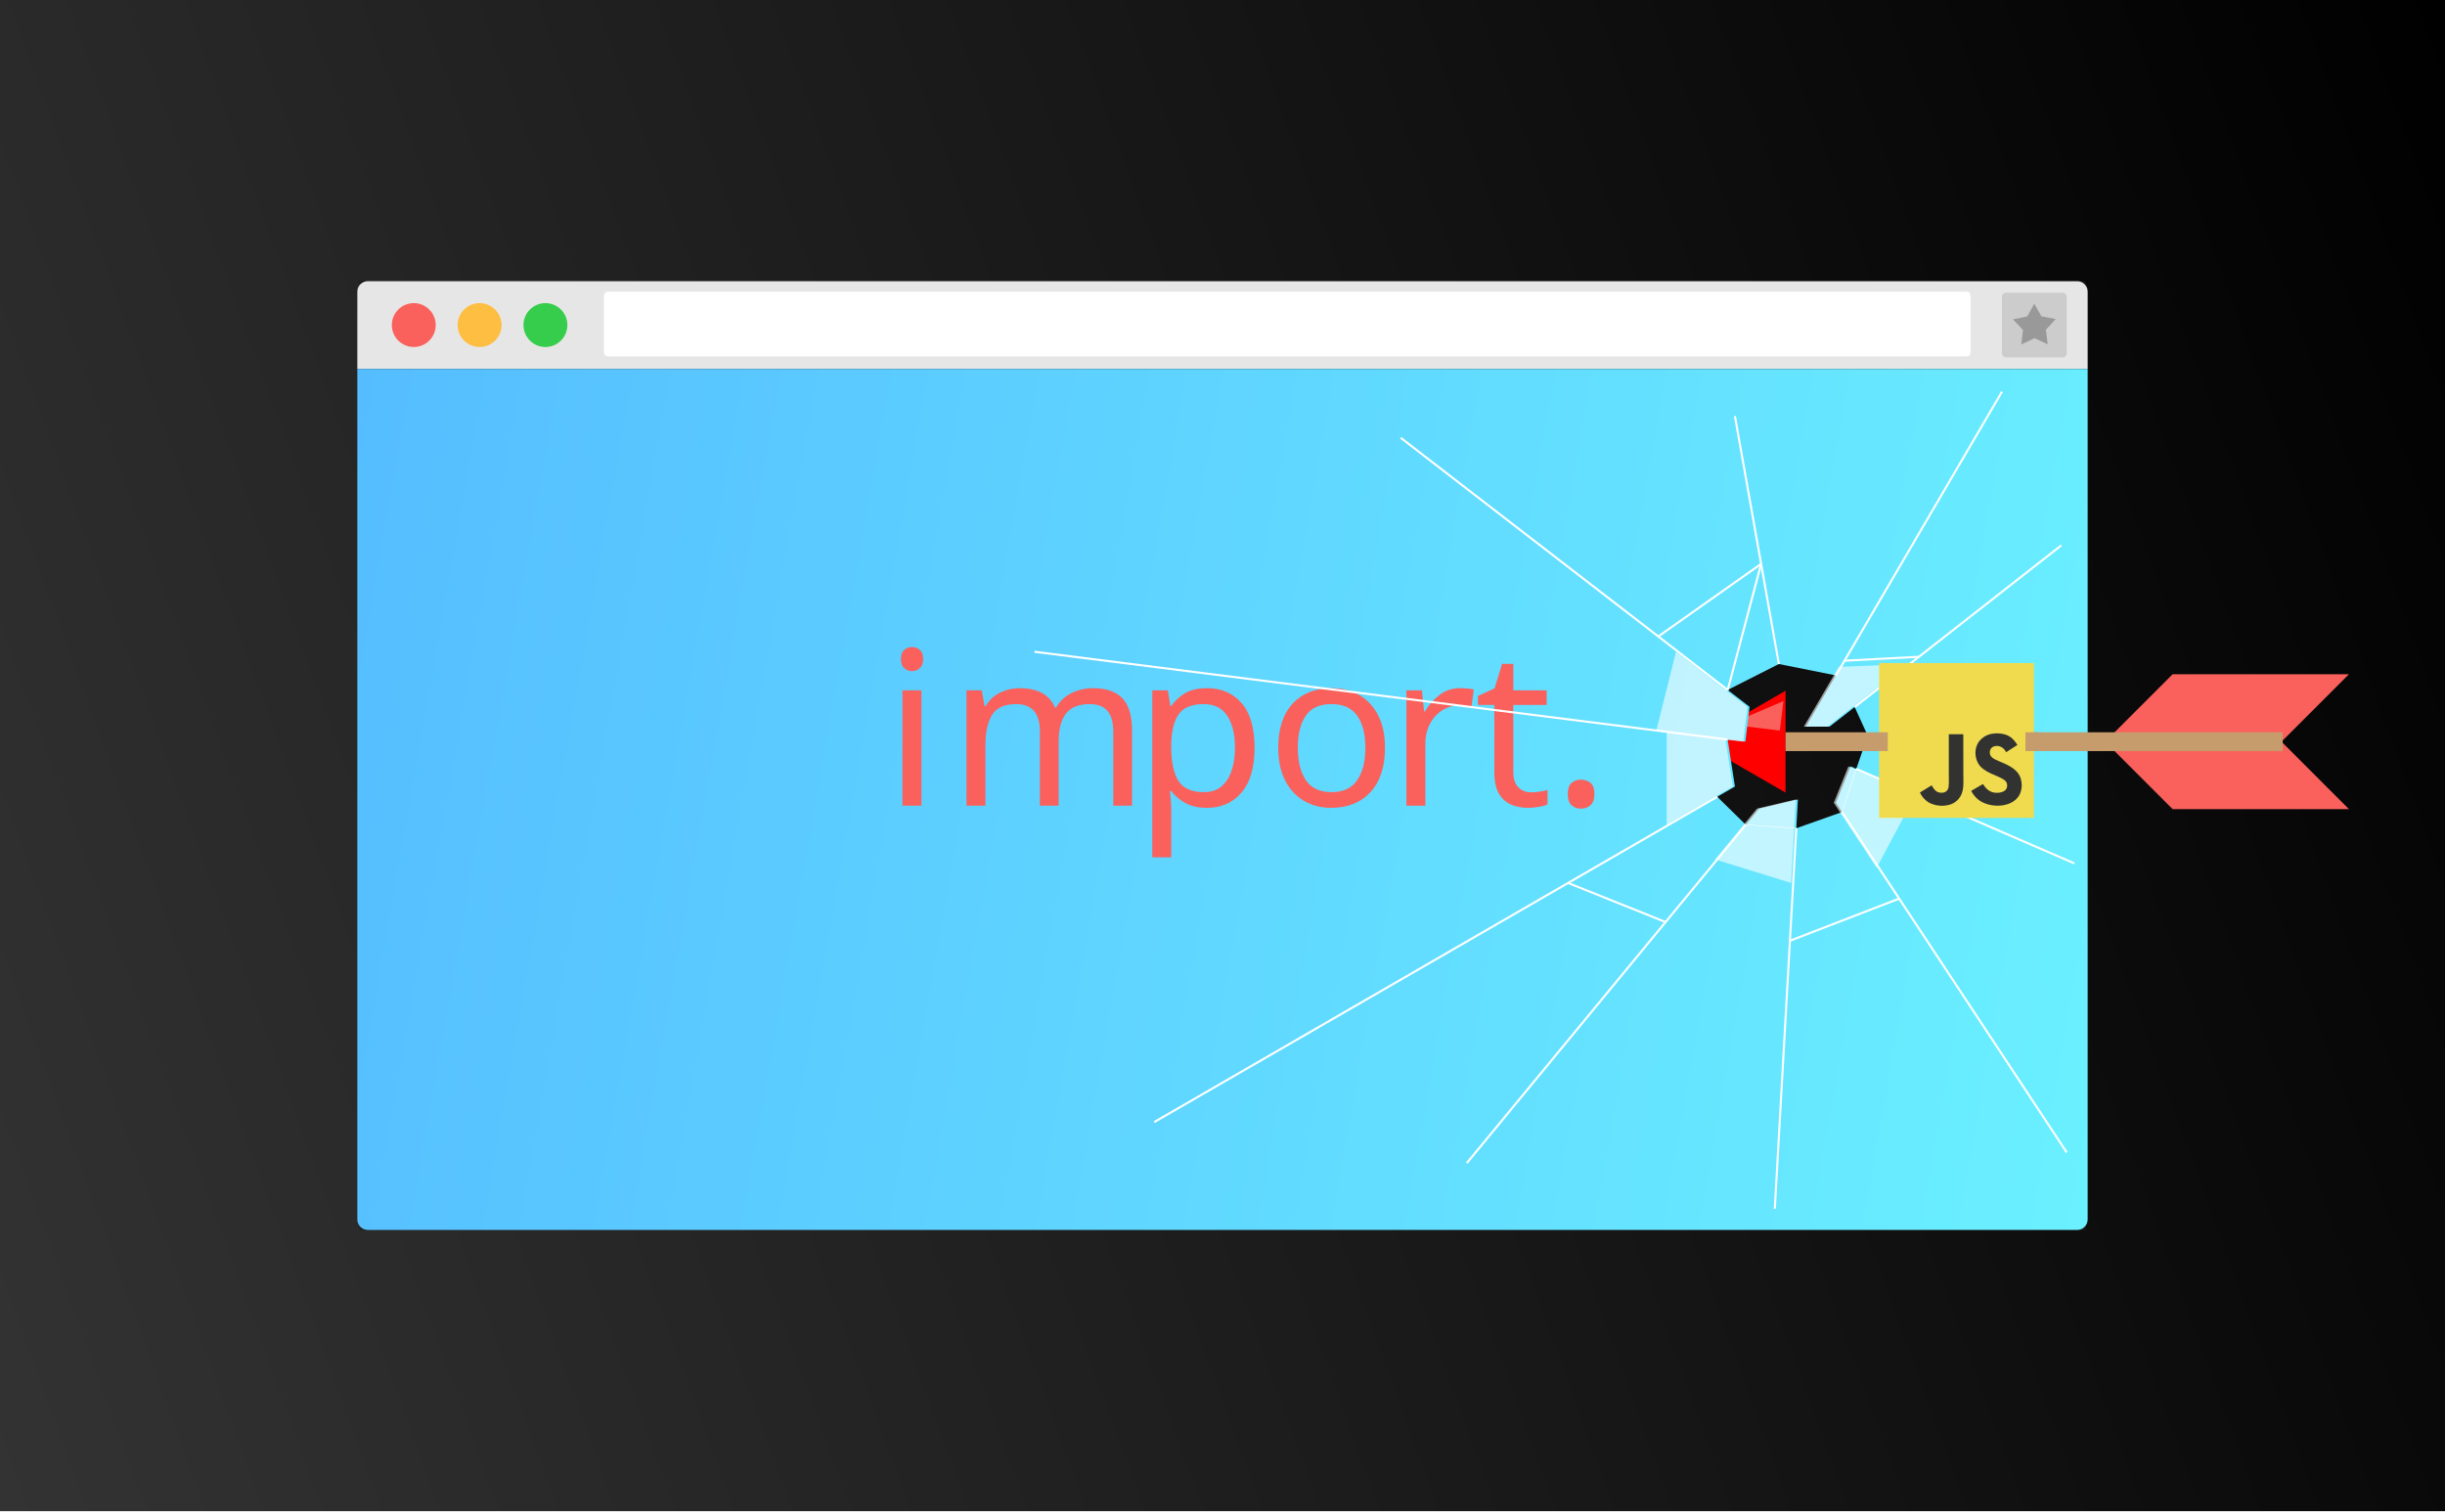
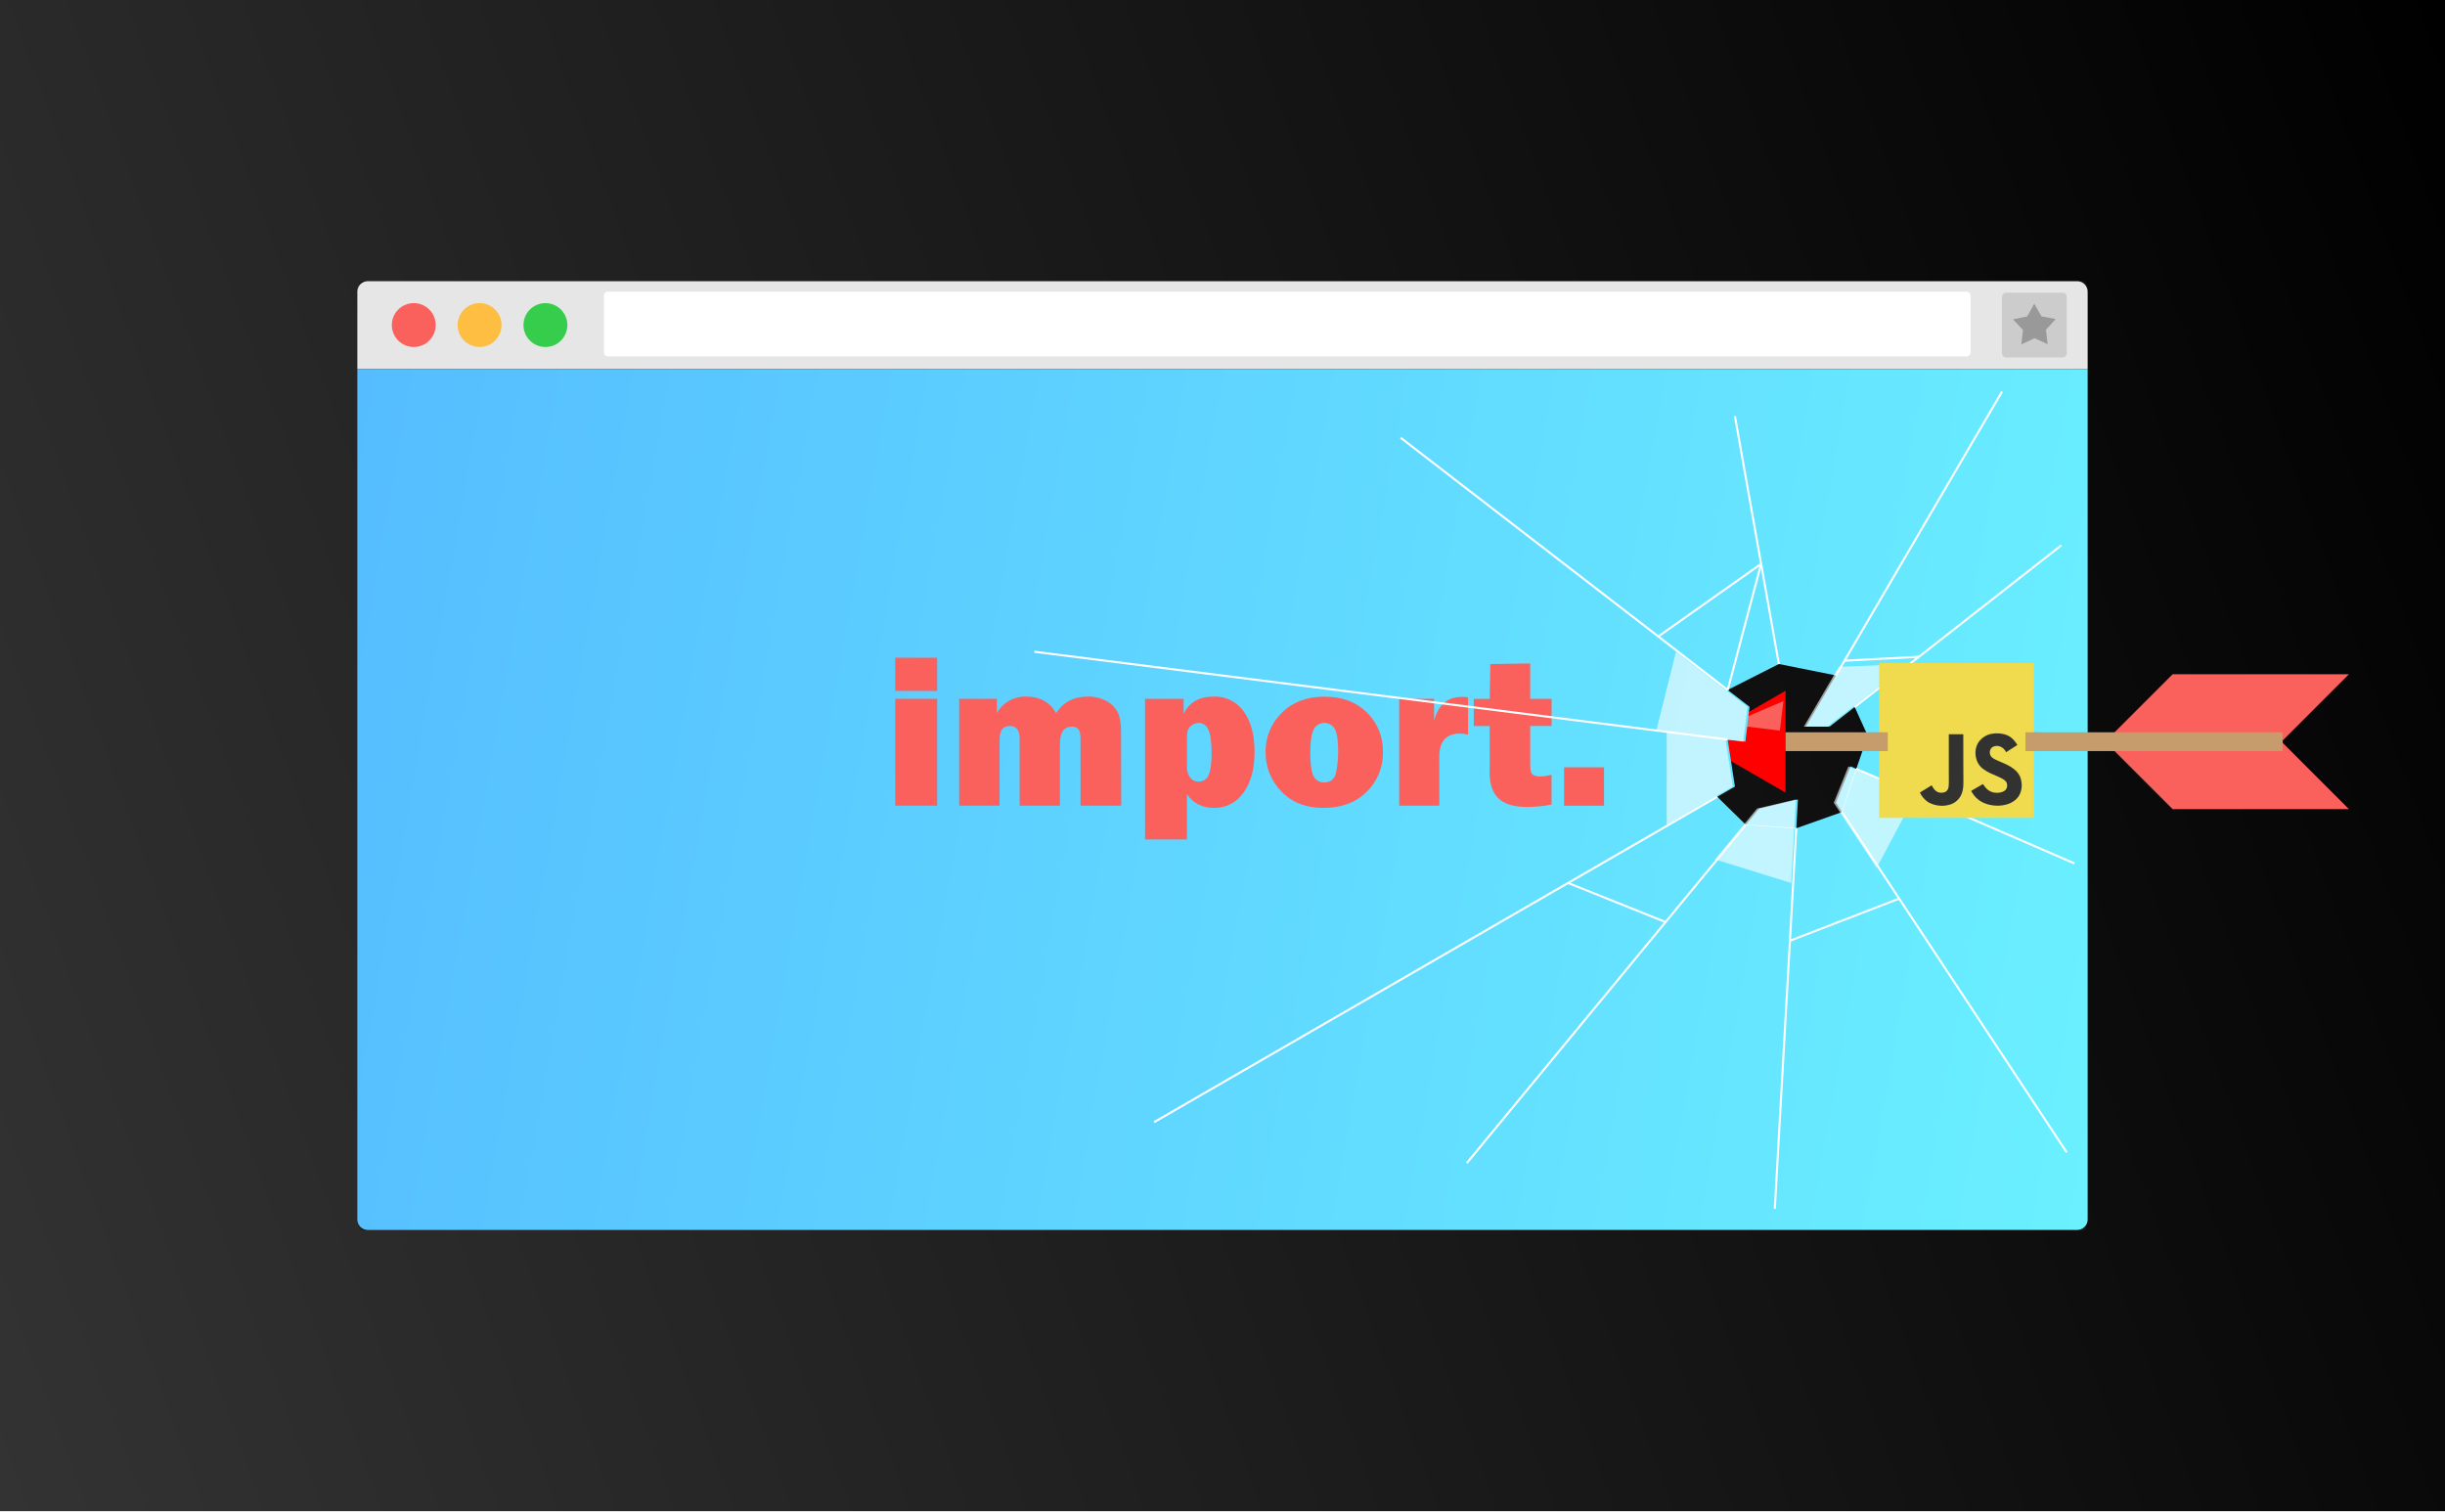
<svg xmlns="http://www.w3.org/2000/svg" xmlns:xlink="http://www.w3.org/1999/xlink" viewBox="0 0 1170 723.1">
  <defs>
-     <style>.cls-1{fill:url(#linear-gradient);}.cls-2{fill:url(#linear-gradient-2);}.cls-3{fill:url(#linear-gradient-3);}.cls-4{fill:#e6e6e6;}.cls-19,.cls-23,.cls-5{fill:#fa615c;}.cls-6{fill:#fdbe41;}.cls-7{fill:#35cd4b;}.cls-16,.cls-8{fill:#fff;}.cls-9{fill:#ccc;}.cls-10{fill:#999;}.cls-11{fill:url(#linear-gradient-4);}.cls-12{fill:url(#linear-gradient-5);}.cls-13{fill:red;}.cls-14{fill:url(#linear-gradient-6);}.cls-15,.cls-17,.cls-18,.cls-20{fill:none;}.cls-15,.cls-18{stroke:#fff;}.cls-15,.cls-17,.cls-18,.cls-19,.cls-20{stroke-miterlimit:10;}.cls-16{opacity:0.6;}.cls-17{stroke:#000;}.cls-18{stroke-width:0.25px;}.cls-19{stroke:#fa615c;}.cls-19,.cls-20{stroke-width:9px;}.cls-20{stroke:#c69c6d;}.cls-21{fill:#f0db4f;}.cls-22{fill:#323330;}.cls-23{font-size:103px;font-family:FranklinGothic-Heavy, Franklin Gothic Heavy;}.cls-24{letter-spacing:0.01em;}.cls-25{letter-spacing:0em;}.cls-26{letter-spacing:0.02em;}</style>
+     <style>.cls-1{fill:url(#linear-gradient);}.cls-2{fill:url(#linear-gradient-2);}.cls-3{fill:url(#linear-gradient-3);}.cls-4{fill:#e6e6e6;}.cls-19,.cls-5{fill:#fa615c;}.cls-6{fill:#fdbe41;}.cls-7{fill:#35cd4b;}.cls-16,.cls-8{fill:#fff;}.cls-9{fill:#ccc;}.cls-10{fill:#999;}.cls-11{fill:url(#linear-gradient-4);}.cls-12{fill:url(#linear-gradient-5);}.cls-13{fill:red;}.cls-14{fill:url(#linear-gradient-6);}.cls-15,.cls-17,.cls-18,.cls-20{fill:none;}.cls-15,.cls-18{stroke:#fff;}.cls-15,.cls-17,.cls-18,.cls-19,.cls-20{stroke-miterlimit:10;}.cls-16{opacity:0.6;}.cls-17{stroke:#000;}.cls-18{stroke-width:0.25px;}.cls-19{stroke:#fa615c;}.cls-19,.cls-20{stroke-width:9px;}.cls-20{stroke:#c69c6d;}.cls-21{fill:#f0db4f;}.cls-22{fill:#323330;}</style>
    <linearGradient id="linear-gradient" x1="-47.77" y1="591.86" x2="1217.77" y2="131.24" gradientUnits="userSpaceOnUse">
      <stop offset="0" stop-color="#333" />
      <stop offset="1" />
    </linearGradient>
    <linearGradient id="linear-gradient-2" x1="170.19" y1="137.35" x2="176.21" y2="135.15" xlink:href="#linear-gradient" />
    <linearGradient id="linear-gradient-3" x1="995.09" y1="137.57" x2="999.51" y2="135.96" xlink:href="#linear-gradient" />
    <linearGradient id="linear-gradient-4" x1="993.78" y1="587.95" x2="999.8" y2="585.76" xlink:href="#linear-gradient" />
    <linearGradient id="linear-gradient-5" x1="170.48" y1="587.15" x2="174.9" y2="585.54" xlink:href="#linear-gradient" />
    <linearGradient id="linear-gradient-6" x1="148.32" y1="305.15" x2="1021.03" y2="459.04" gradientUnits="userSpaceOnUse">
      <stop offset="0" stop-color="#55bdff" />
      <stop offset="1" stop-color="#6af0ff" />
    </linearGradient>
  </defs>
  <g id="Layer_2" data-name="Layer 2">
    <g id="Layer_4" data-name="Layer 4">
      <rect class="cls-1" width="1170" height="723.1" />
      <path class="cls-2" d="M176,134.55a5,5,0,0,0-5,5v-5Z" />
      <path class="cls-3" d="M999,134.55v5a5,5,0,0,0-5-5Z" />
      <path class="cls-4" d="M999,139.55v37H171v-37a5,5,0,0,1,5-5H994A5,5,0,0,1,999,139.55Z" />
      <circle class="cls-5" cx="198" cy="155.55" r="10.5" />
      <circle class="cls-6" cx="229.5" cy="155.55" r="10.5" />
      <circle class="cls-7" cx="261" cy="155.55" r="10.5" />
      <rect class="cls-8" x="289" y="139.55" width="654" height="31" rx="2" ry="2" />
      <rect class="cls-9" x="958" y="140.05" width="31" height="31" rx="2" ry="2" />
      <polygon class="cls-10" points="979.89 164.72 973.56 161.84 967.26 164.8 968.04 157.88 963.27 152.81 970.09 151.41 973.45 145.31 976.88 151.36 983.72 152.67 979.02 157.81 979.89 164.72" />
      <path class="cls-11" d="M999,583.55v5h-5A5,5,0,0,0,999,583.55Z" />
      <path class="cls-12" d="M176,588.55h-5v-5A5,5,0,0,0,176,588.55Z" />
      <polygon class="cls-13" points="812.21 354.91 854.43 379.29 854.43 330.54 812.21 354.91" />
      <polygon class="cls-5" points="853.42 335.5 851.71 349.6 827.28 346.64 853.42 335.5" />
      <path class="cls-14" d="M171,176.55v407a5,5,0,0,0,5,5H994a5,5,0,0,0,5-5v-407ZM859.57,396.34l.78-13.79-18.57,4.39-6.37,7.73h0l-13.67-13.39,8.48-4.9-3.5-22.5,8.49,1,2-16.66-10.47-8.07,24.48-12.4,27.27,5.46-14.33,24.48h11.35l12-9.36,6.26,13.72-5.48,15.85-2.76-1.19-7,17.4,2.95,4.47Z" />
      <line class="cls-15" x1="830.21" y1="199.15" x2="851.24" y2="317.78" />
      <polyline class="cls-15" points="878.51 323.24 880.92 319.13 958 187.44" />
      <polyline class="cls-15" points="887.49 338.36 913.79 317.78 986.42 260.94" />
      <polyline class="cls-15" points="888.27 367.93 888.27 367.94 917.5 380.6 992.67 413.16" />
      <polyline class="cls-15" points="881.46 388.61 899.04 415.23 989 551.48" />
      <polyline class="cls-15" points="859.57 396.34 858.09 422.52 849.29 578.45" />
      <polyline class="cls-15" points="835.4 394.67 821.73 411.26 701.91 556.55" />
      <polyline class="cls-15" points="821.73 381.28 798.56 394.67 552.32 536.95" />
      <polyline class="cls-15" points="826.76 330.18 803.02 311.87 670.27 209.49" />
      <polygon class="cls-16" points="859.35 382.55 858.57 396.34 857.1 422.52 857.09 422.52 820.73 411.26 834.4 394.67 834.41 394.67 840.78 386.94 859.35 382.55" />
      <polygon class="cls-16" points="829.21 376.38 820.73 381.28 797.56 394.67 797.56 350.46 823.45 353.61 825.53 353.86 825.71 353.88 829.21 376.38" />
      <polygon class="cls-16" points="836.23 338.25 834.2 354.91 825.71 353.88 825.53 353.86 823.45 353.61 797.56 350.46 792.53 349.85 792.57 349.68 802.02 311.87 825.76 330.18 836.23 338.25" />
      <polygon class="cls-16" points="912.79 317.78 886.49 338.36 874.53 347.72 863.18 347.72 877.51 323.24 879.92 319.13 912.79 317.78" />
      <path class="cls-17" d="M873.81,377" />
      <polygon class="cls-16" points="916.5 380.6 898.04 415.23 880.46 388.61 877.51 384.14 884.51 366.74 887.27 367.93 887.27 367.94 916.5 380.6" />
      <polyline class="cls-18" points="888.27 367.93 888.27 367.94 881.46 388.61" />
      <line class="cls-18" x1="859.57" y1="396.34" x2="835.41" y2="394.67" />
      <line class="cls-15" x1="750.36" y1="422.52" x2="797.02" y2="441.22" />
      <line class="cls-15" x1="856.53" y1="450.18" x2="908.79" y2="430.01" />
      <line class="cls-15" x1="882.66" y1="316.16" x2="918.25" y2="314.29" />
      <line class="cls-15" x1="793.53" y1="304.56" x2="842.74" y2="269.84" />
      <line class="cls-15" x1="826.76" y1="330.18" x2="842.74" y2="269.84" />
      <polyline class="cls-19" points="1013.17 354.33 1041.53 382.69 1113.17 382.69 1084.82 354.33" />
      <polyline class="cls-19" points="1013.17 355.49 1041.53 327.14 1113.17 327.14 1084.82 355.49" />
      <line class="cls-20" x1="1092.32" y1="354.91" x2="854.43" y2="354.91" />
      <path class="cls-20" d="M1006.5,354.91" />
      <path class="cls-21" d="M899.21,317.29H973.3v74.09H899.21Z" />
      <path class="cls-22" d="M967.24,373.71c-.54-3.38-2.75-6.22-9.28-8.87-2.27-1-4.8-1.79-5.55-3.51a3.82,3.82,0,0,1-.13-2.17c.49-2,2.83-2.58,4.69-2a5.16,5.16,0,0,1,3,2.8c3.2-2.07,3.19-2.06,5.42-3.48a13.86,13.86,0,0,0-1.79-2.39c-1.92-2.15-4.54-3.25-8.73-3.17l-2.18.28a9.9,9.9,0,0,0-5.25,3.1c-3.51,4-2.51,10.94,1.76,13.81,4.2,3.16,10.38,3.87,11.17,6.82.77,3.61-2.66,4.78-6.06,4.37-2.51-.52-3.9-1.8-5.41-4.11l-5.63,3.25a12.52,12.52,0,0,0,2.52,3.43c5.37,5.44,18.8,5.18,21.21-3.06A10.19,10.19,0,0,0,967.24,373.71Zm-27.75-22.37h-6.93l0,17.92c0,3.81.2,7.3-.42,8.37-1,2.11-3.64,1.84-4.84,1.44a6,6,0,0,1-2.56-2.65,3.49,3.49,0,0,0-.39-.63l-5.63,3.45a11.13,11.13,0,0,0,4.08,4.68,13.45,13.45,0,0,0,9.9,1.22,8.74,8.74,0,0,0,5.59-4.38c1.58-2.91,1.24-6.43,1.23-10.32C939.53,364.07,939.49,357.72,939.49,351.34Z" />
      <line class="cls-20" x1="898.91" y1="354.91" x2="903.37" y2="354.91" />
      <line class="cls-20" x1="969.22" y1="354.91" x2="975.67" y2="354.91" />
-       <text class="cls-23" transform="translate(423.11 385.54)">i<tspan class="cls-24" x="30.63" y="0">m</tspan>
-         <tspan class="cls-25" x="119.55" y="0">po</tspan>
-         <tspan class="cls-26" x="241.15" y="0">r</tspan>
-         <tspan class="cls-25" x="282.5" y="0">t.</tspan>
-       </text>
+       <path class="cls-5" d="M448.46,314.73v15.89H428.39V314.73Zm0,19.66v51.15H428.39V334.39Z" />
+       <path class="cls-5" d="M536.52,385.54H517.06v-32q0-3.22-.93-4.5a3.81,3.81,0,0,0-3.29-1.28q-5.63,0-5.63,8.2v29.57H487.94v-32q0-6.14-4.73-6.14t-4.88,6.14v32H459V334.39h18v6.89a15.47,15.47,0,0,1,14-7.95q9.91,0,14.38,7.95,5-7.95,15.29-7.95a17.71,17.71,0,0,1,8.68,2.06,12.89,12.89,0,0,1,5.43,5.31q1.68,3.24,1.68,10Z" />
+       <path class="cls-5" d="M568,401.69H547.94V334.39H566.4v7.24q3.87-8.3,14.43-8.3a16.75,16.75,0,0,1,14.33,7.12q5.18,7.12,5.18,19.39T595,379.36a16.55,16.55,0,0,1-14,7.24q-8.55,0-13-6.54Zm0-34.85a8.11,8.11,0,0,0,1.56,5.31,4.83,4.83,0,0,0,3.87,1.89,5,5,0,0,0,5-3.34q1.36-3.34,1.36-10.29,0-8-1.56-11.24a5,5,0,0,0-4.68-3.24,5.92,5.92,0,0,0-3.7,1.46q-1.84,1.46-1.84,4.78Z" />
+       <path class="cls-5" d="M633.34,386.6q-12.72,0-20.22-7.92a26.16,26.16,0,0,1-7.49-18.58A25.63,25.63,0,0,1,613.45,341q7.82-7.64,20.34-7.64t20.29,7.54a25.43,25.43,0,0,1,7.67,18.91A25.79,25.79,0,0,1,654,378.93Q646.21,386.6,633.34,386.6Zm.3-12.17q4.68,0,5.71-4.85a48.64,48.64,0,0,0,1-10.13q0-7.19-1.46-10.36a5.74,5.74,0,0,0-10.31.1Q627,352.45,627,359.94q0,8.8,1.66,11.64A5.4,5.4,0,0,0,633.64,374.43Z" />
+       <path class="cls-5" d="M688.76,385.54H669.55V334.39h16.7V345q2.87-11.52,13.33-11.52a29,29,0,0,1,2.92.2v17.85a16.51,16.51,0,0,0-3.77-.5q-10,0-10,11.11Z" />
+       <path class="cls-5" d="M742.47,334.39v13H732.26v18.86q0,3.87,1.46,4.6a6.67,6.67,0,0,0,3,.73,23.49,23.49,0,0,0,5.73-.85V385a60.88,60.88,0,0,1-11.67,1.16q-9.25,0-13.61-4t-4.35-12.67l.05-6V347.42h-7.64v-13h7.64l.3-16.65,19.06-.3v16.95Z" />
+       <path class="cls-5" d="M767.57,367.18v18.36H748.46V367.18Z" />
      <line class="cls-15" x1="826.7" y1="353.89" x2="495" y2="311.88" />
    </g>
  </g>
</svg>
